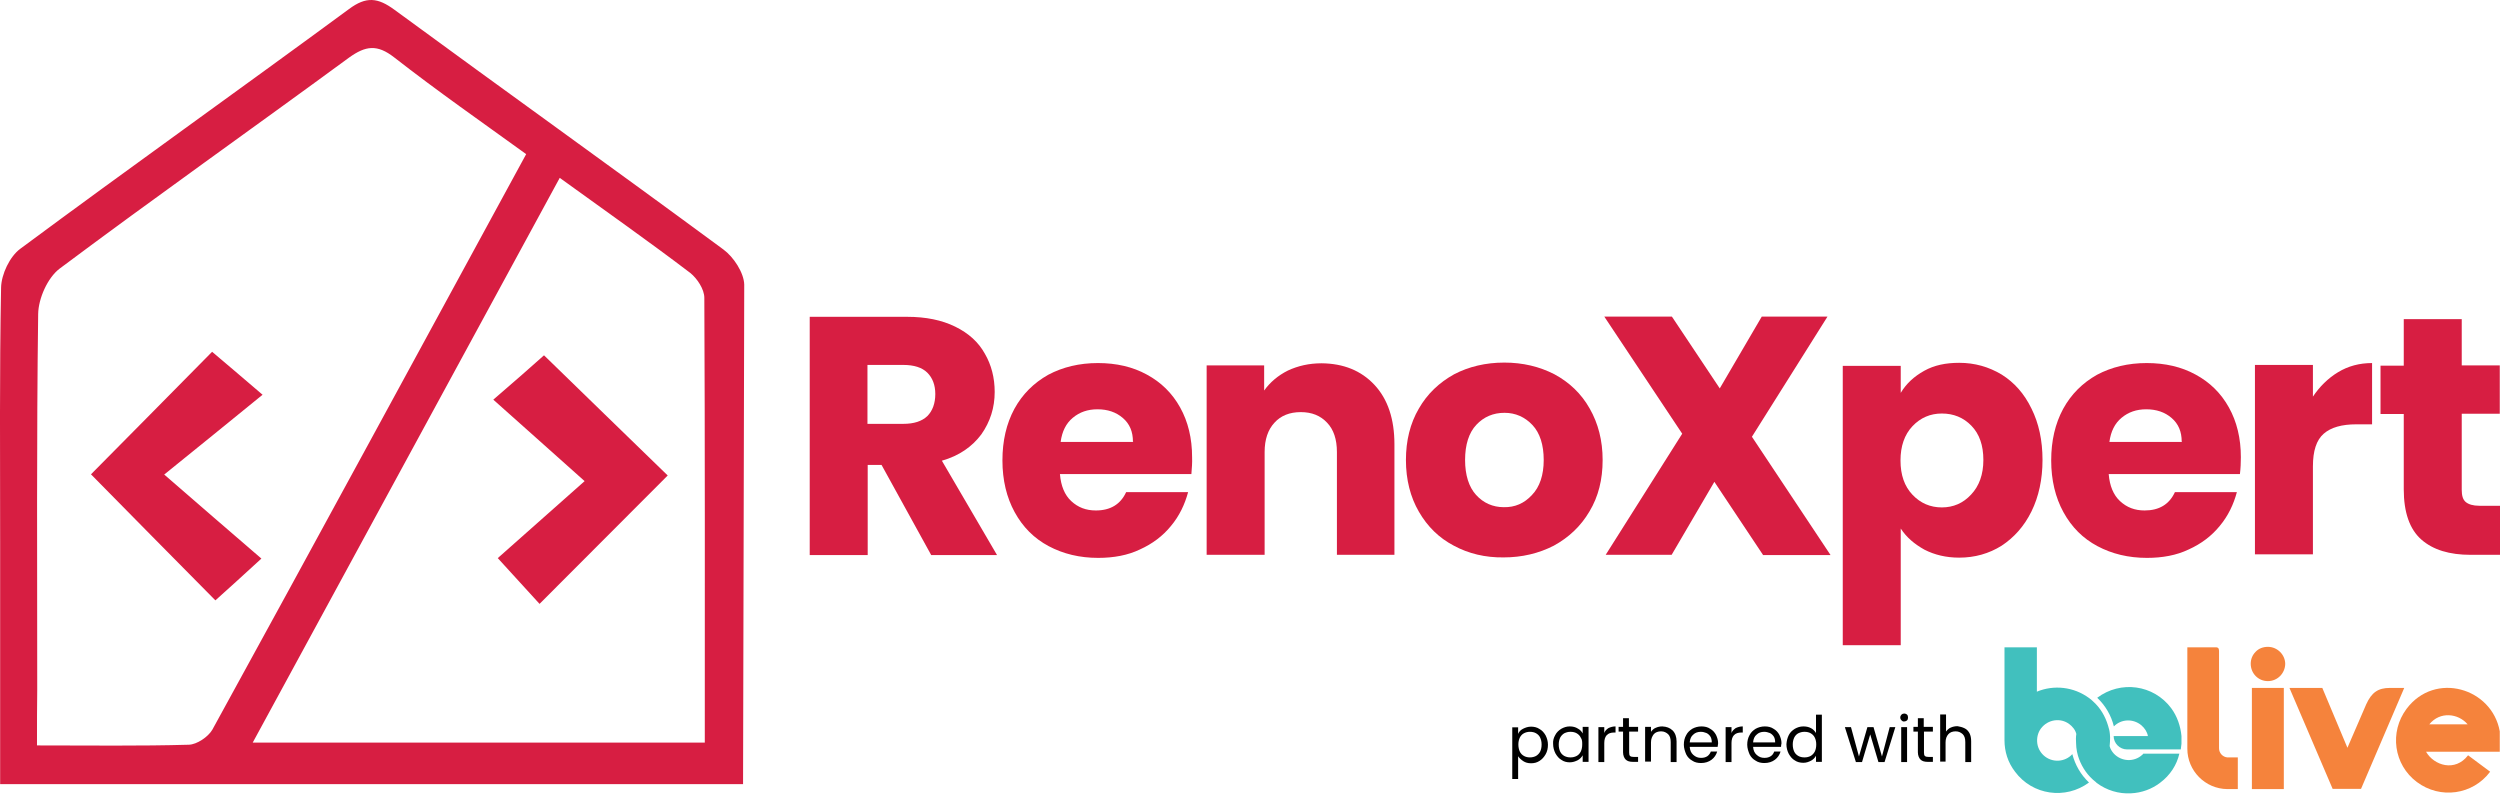
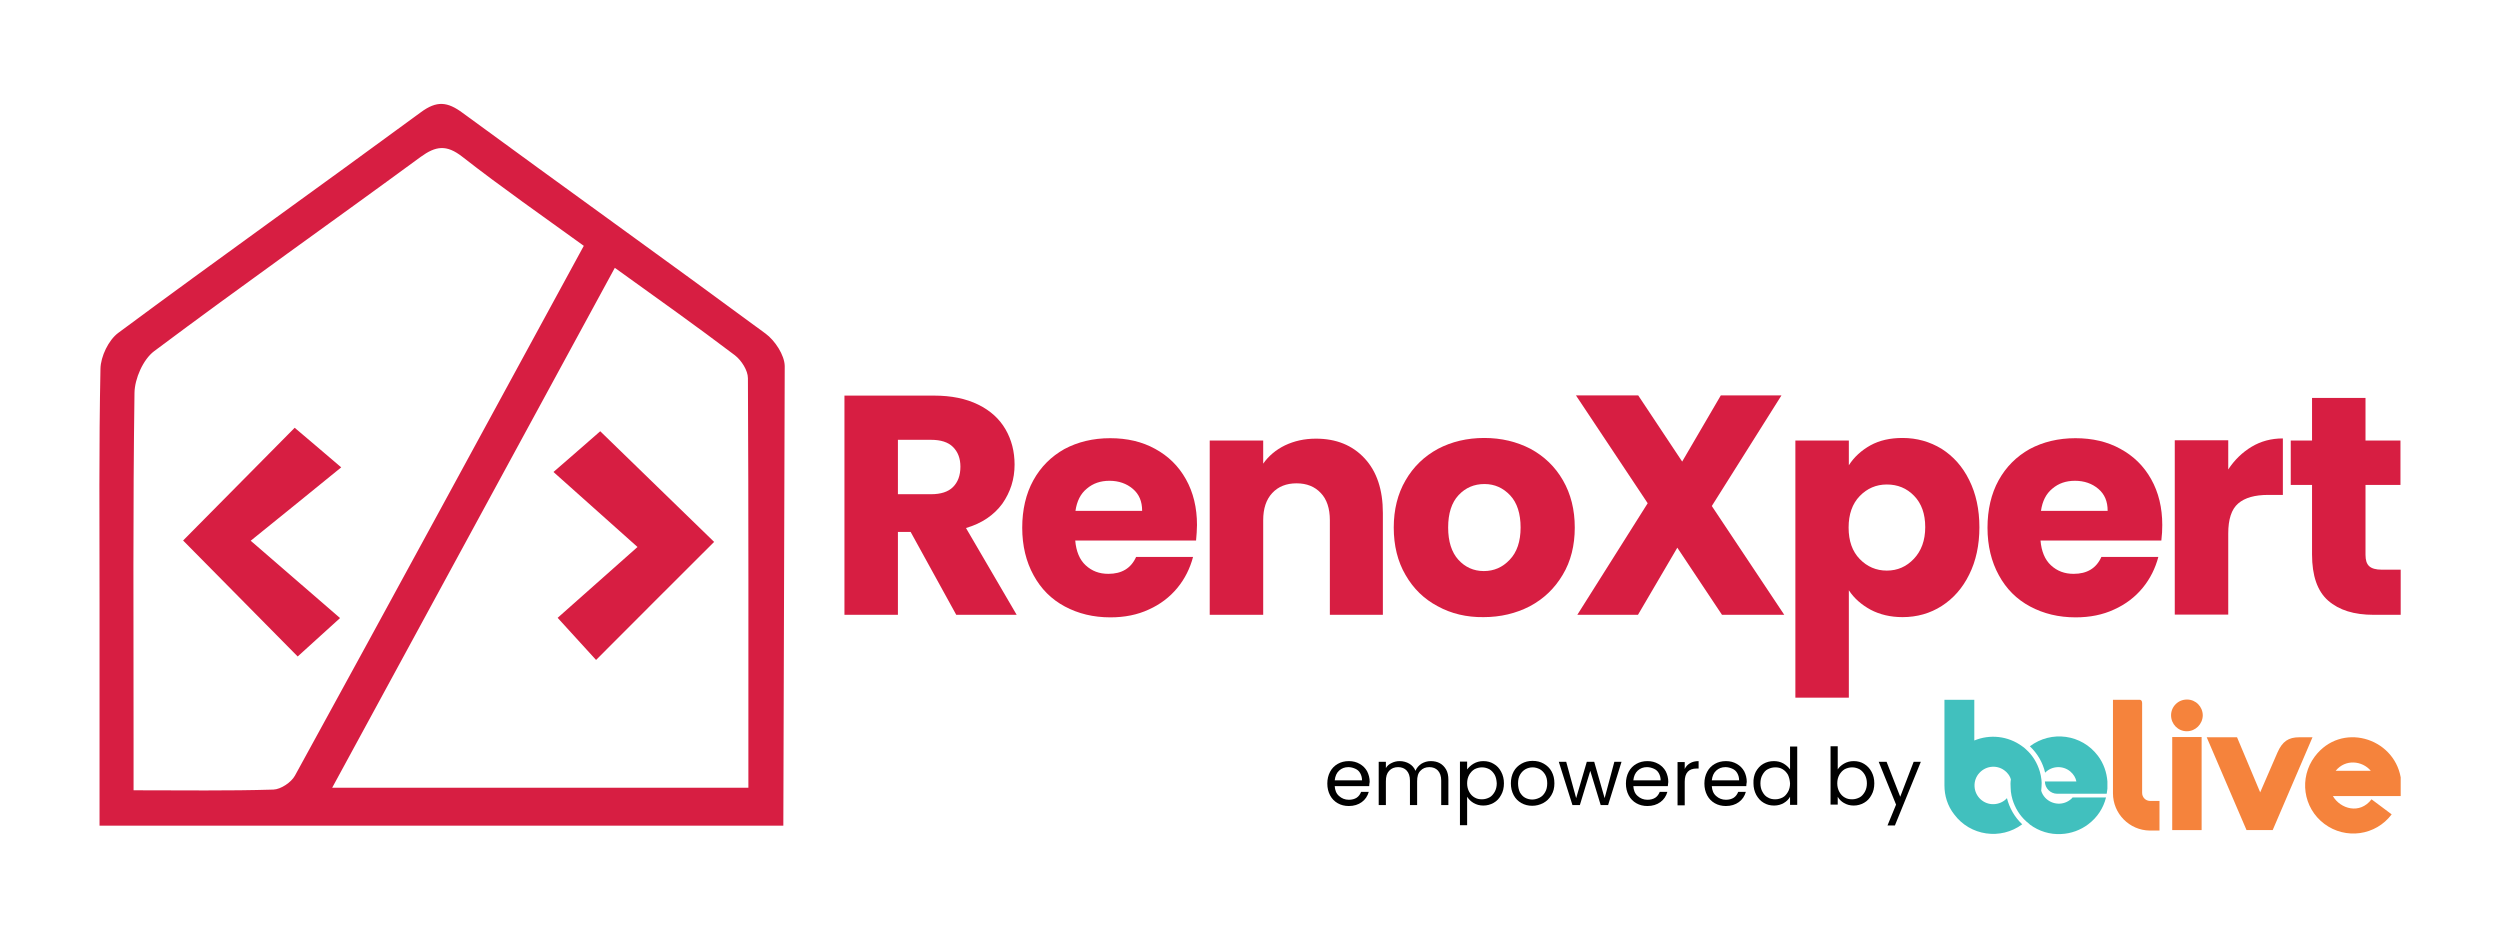
- <svg xmlns="http://www.w3.org/2000/svg" version="1.1" id="Layer_1" x="0px" y="0px" style="enable-background:new 0 0 1080 348;" xml:space="preserve" viewBox="7.44 5.03 1065.06 338.01">
+ <svg xmlns="http://www.w3.org/2000/svg" version="1.1" id="Layer_1" x="0px" y="0px" viewBox="0 0 1080 405" style="enable-background:new 0 0 1080 405;" xml:space="preserve">
  <style type="text/css">
	.st0{fill:#D71E42;}
	.st1{fill:#41C0BE;}
	.st2{fill:#F5833C;}
</style>
  <g>
    <g>
-       <path class="st0" d="M324,339.1c-105,0-209.7,0-316.5,0c0-35,0-69.1,0-103.2c0-36.1-0.3-72.2,0.4-108.3c0.1-5.7,3.7-13.3,8.2-16.6    c46.4-34.4,93.5-67.9,140-102.1c7.4-5.5,12.3-4.9,19.4,0.3c46.6,34.2,93.6,67.8,140.1,102.1c4.4,3.2,8.8,10,8.9,15L324,339.1z     M23.2,322.6c23.2,0,43.9,0.3,64.7-0.3c3.4-0.1,8.2-3.3,10-6.4c44.6-81.2,88.7-162.6,133.7-245.2c-19.1-13.8-38-27-56.2-41.2    c-7.3-5.7-12.2-5-19.3,0.1c-41,30.1-82.5,59.4-123.3,89.9c-5.1,3.9-9,12.7-9.1,19.3c-0.7,53.4-0.4,106.7-0.4,160.2    C23.2,306.1,23.2,313.4,23.2,322.6z M245.9,80.8c-44,81-87.2,160.4-130.8,240.6c65.8,0,128.8,0,192.6,0c0-64,0.1-126.7-0.2-189.5    c0-3.6-3-8.2-6-10.6C283.9,107.9,265.8,95.2,245.9,80.8z" />
-       <path class="st0" d="M119.3,173.2c-14.4,11.7-27,22-41.9,34c15.3,13.3,27.6,23.9,41.4,35.8c-8.1,7.4-14.2,13-19.6,17.8    c-18-18.2-35.9-36.3-53-53.7c16.3-16.5,34.2-34.5,51.6-52.2C103.8,159.9,110,165.3,119.3,173.2z" />
-       <path class="st0" d="M237.3,262.3c-5.6-6.1-11.1-12.2-17.8-19.5c11.7-10.4,23.8-21.1,37-32.8c-14.5-13-26.5-23.6-38.9-34.7    c9.4-8.1,15.9-13.8,21.6-18.9c16.3,15.9,34.6,33.6,52.7,51.2C273.9,225.6,255.9,243.7,237.3,262.3z" />
+       <path class="st0" d="M338.4,356.7c-98,0-195.7,0-295.4,0c0-32.7,0-64.5,0-96.3c0-33.7-0.3-67.4,0.4-101.1    c0.1-5.3,3.5-12.4,7.7-15.5c43.3-32.1,87.3-63.4,130.7-95.3c6.9-5.1,11.5-4.6,18.1,0.3c43.5,31.9,87.4,63.3,130.8,95.3    c4.1,3,8.2,9.3,8.3,14L338.4,356.7z M57.7,341.4c21.7,0,41,0.3,60.4-0.3c3.2-0.1,7.7-3.1,9.3-6c41.6-75.8,82.8-151.8,124.8-228.9    c-17.8-12.9-35.5-25.2-52.5-38.5c-6.8-5.3-11.4-4.7-18,0.1c-38.3,28.1-77,55.4-115.1,83.9c-4.8,3.6-8.4,11.9-8.5,18    c-0.7,49.8-0.4,99.6-0.4,149.5C57.7,326,57.7,332.8,57.7,341.4z M265.6,115.7c-41.1,75.6-81.4,149.7-122.1,224.6    c61.4,0,120.2,0,179.8,0c0-59.7,0.1-118.3-0.2-176.9c0-3.4-2.8-7.7-5.6-9.9C301,141,284.1,129,265.6,115.7z" />
+       <path class="st0" d="M147.4,201.9c-13.4,10.9-25.2,20.5-39.1,31.7c14.3,12.4,25.8,22.3,38.6,33.4c-7.6,6.9-13.3,12.1-18.3,16.6    c-16.8-17-33.5-33.9-49.5-50.1c15.2-15.4,31.9-32.2,48.2-48.7C132.9,189.5,138.7,194.5,147.4,201.9z" />
+       <path class="st0" d="M257.5,285.1c-5.2-5.7-10.4-11.4-16.6-18.2c10.9-9.7,22.2-19.7,34.5-30.6c-13.5-12.1-24.7-22-36.3-32.4    c8.8-7.6,14.8-12.9,20.2-17.6c15.2,14.8,32.3,31.4,49.2,47.8C291.7,250.8,274.9,267.7,257.5,285.1z" />
    </g>
    <g>
      <g>
-         <path class="st1" d="M932.4,306.7c-7.5-10-21.5-11.9-31.5-4.4c3.5,3.3,6,7.6,7.1,12.2c3.1-3.2,8.2-3.4,11.7-0.5     c1.5,1.3,2.5,2.9,2.8,4.6h-14.6c0,3.1,2.6,5.7,5.7,5.7h22.9c0.1-0.9,0.2-1.6,0.3-2.4v-3.3C936.4,314.4,935,310.2,932.4,306.7z" />
-         <path class="st1" d="M920.7,326c-0.2,0.2-0.4,0.4-0.6,0.6c-3.5,3.2-8.9,2.9-12.1-0.5c-0.9-1-1.5-2-1.8-3.2     c0.1-1.2,0.2-2.5,0.2-3.6c0-0.5-0.1-1-0.1-1.5c-0.1-1.3-0.4-2.5-0.8-3.7c-1.2-4-3.3-7.5-6.3-10.2l-0.1-0.1     c-0.5-0.5-1.1-1-1.7-1.4c-6.5-4.8-15-5.7-22.2-2.7v-18.9h-13.8v39.6l0,0c0,4.7,1.4,9.4,4.5,13.4c7.4,10,21.5,12,31.5,4.6     c-3.5-3.3-5.9-7.5-7.1-12.1c-1.5,1.7-3.7,2.7-6,2.8c-4.8,0.2-8.8-3.5-9-8.2c-0.1-2.2,0.6-4.5,2.2-6.2c3.2-3.5,8.7-3.9,12.2-0.6     c0.2,0.2,0.4,0.3,0.5,0.5c0.9,0.9,1.5,1.9,1.8,3.1c-0.2,1.3-0.2,2.7-0.1,4c0,0.6,0.1,1.2,0.1,1.7c0.1,1.2,0.4,2.5,0.7,3.6     c1.2,3.9,3.3,7.4,6.3,10.1l0.1,0.1c0.5,0.5,1.2,0.9,1.6,1.4c4.2,3.1,9.3,4.7,14.6,4.4c4.5-0.2,8.9-1.8,12.4-4.5     c4.3-3.2,7.1-7.6,8.2-12.4h-15.3C920.8,325.8,920.7,325.8,920.7,326z" />
+         <path class="st1" d="M906.3,326.5c-7-9.3-20.1-11.1-29.4-4.1c3.3,3.1,5.6,7.1,6.6,11.4c2.9-3,7.7-3.2,10.9-0.5     c1.4,1.2,2.3,2.7,2.6,4.3h-13.6c0,2.9,2.4,5.3,5.3,5.3h21.4c0.1-0.8,0.2-1.5,0.3-2.2v-3.1C910.1,333.7,908.8,329.8,906.3,326.5z" />
+         <path class="st1" d="M895.4,344.5c-0.2,0.2-0.4,0.4-0.6,0.6c-3.3,3-8.3,2.7-11.3-0.5c-0.8-0.9-1.4-1.9-1.7-3     c0.1-1.1,0.2-2.3,0.2-3.4c0-0.5-0.1-0.9-0.1-1.4c-0.1-1.2-0.4-2.3-0.7-3.5c-1.1-3.7-3.1-7-5.9-9.5l-0.1-0.1     c-0.5-0.5-1-0.9-1.6-1.3c-6.1-4.5-14-5.3-20.7-2.5v-17.6H840v37h0c0,4.4,1.3,8.8,4.2,12.5c6.9,9.3,20.1,11.2,29.4,4.3     c-3.3-3.1-5.5-7-6.6-11.3c-1.4,1.6-3.5,2.5-5.6,2.6c-4.5,0.2-8.2-3.3-8.4-7.7c-0.1-2.1,0.6-4.2,2.1-5.8c3-3.3,8.1-3.6,11.4-0.6     c0.2,0.2,0.4,0.3,0.5,0.5c0.8,0.8,1.4,1.8,1.7,2.9c-0.2,1.2-0.2,2.5-0.1,3.7c0,0.6,0.1,1.1,0.1,1.6c0.1,1.1,0.4,2.3,0.7,3.4     c1.1,3.6,3.1,6.9,5.9,9.4l0.1,0.1c0.5,0.5,1.1,0.8,1.5,1.3c3.9,2.9,8.7,4.4,13.6,4.1c4.2-0.2,8.3-1.7,11.6-4.2     c4-3,6.6-7.1,7.7-11.6h-14.3C895.5,344.3,895.4,344.4,895.4,344.5z" />
      </g>
      <g>
-         <path class="st2" d="M952.8,323.8c0-7.7,0-13.2,0-17.2c0-8.5,0-10.5,0-10.7v-0.1v-0.2c0-6.2,0-9.1,0-11.6c0-1,0-1.5,0-1.7     c0-1.2-0.6-1.5-1.2-1.5h-12.3V324c0,9.4,7.6,17.1,17,17.2h4.5v-13.5h-4.5C954.3,327.5,952.8,325.8,952.8,323.8z" />
+         <path class="st2" d="M925.4,342.5c0-7.2,0-12.3,0-16.1c0-7.9,0-9.8,0-10c0,0,0-0.1,0-0.1l0-0.2c0-5.8,0-8.5,0-10.8     c0-0.9,0-1.4,0-1.6c0-1.1-0.6-1.4-1.1-1.4l-11.5,0v40.4c0,8.8,7.1,16,15.9,16.1h4.2V346l-4.2,0     C926.8,345.9,925.4,344.4,925.4,342.5z" />
        <g>
-           <rect x="966.8" y="298.1" class="st2" width="13.6" height="43.1" />
-           <path class="st2" d="M973.6,280.6L973.6,280.6c-2,0-3.9,0.7-5.2,2.1c-1.4,1.4-2.1,3.2-2.1,5.1c0,4.1,3.2,7.4,7.3,7.4l0,0      c4.1,0,7.3-3.3,7.4-7.3C981,284,977.7,280.6,973.6,280.6z" />
+           <rect x="938.4" y="318.4" class="st2" width="12.7" height="40.2" />
+           <path class="st2" d="M944.8,302.2C944.8,302.2,944.8,302.2,944.8,302.2c-1.9,0-3.6,0.7-4.9,2c-1.3,1.3-2,3-2,4.8      c0,3.8,3,6.9,6.8,6.9c0,0,0,0,0,0c3.8,0,6.8-3.1,6.9-6.8C951.6,305.3,948.6,302.2,944.8,302.2z" />
        </g>
-         <path class="st2" d="M1025.6,298.1c-5,0-7.8,1.9-10.1,7l-8,18.5l-10.7-25.5h-14l18.4,43h12.1l18.4-43H1025.6z" />
-         <path class="st2" d="M1058.7,313.6c-4-4.7-11.8-5.6-16.3,0H1058.7z M1068.3,333.8c-7.4,9.9-21.3,11.8-31.2,4.4     c-9.9-7.4-11.8-21.3-4.4-31.2c12.1-16.1,36.4-8.9,39.7,9.6v0.1v8.6h-31.4c3.4,5.9,12.4,8.7,17.9,1.5L1068.3,333.8z" />
+         <path class="st2" d="M993.3,318.5c-4.7,0-7.3,1.8-9.4,6.5l-7.5,17.3l-10-23.8h-13.1l17.2,40.1h11.3l17.2-40.1H993.3z" />
+         <path class="st2" d="M1024.2,333c-3.7-4.4-11-5.2-15.2,0H1024.2z M1033.2,351.8c-6.9,9.2-19.9,11-29.1,4.1     c-9.2-6.9-11-19.9-4.1-29.1c11.3-15,34-8.3,37.1,9v0.1v8h-29.3c3.2,5.5,11.6,8.1,16.7,1.4L1033.2,351.8z" />
      </g>
    </g>
    <g>
-       <path d="M656.3,315.5c1-0.5,2.1-0.9,3.4-0.9s2.6,0.3,3.6,1c1.1,0.6,1.9,1.5,2.6,2.7c0.6,1.2,1,2.5,1,4s-0.3,2.9-1,4.1    s-1.5,2.1-2.6,2.8s-2.2,1-3.6,1c-1.3,0-2.4-0.3-3.3-0.9s-1.7-1.3-2.2-2.1v9.7h-2.5v-22h2.5v2.8C654.6,316.7,655.3,316,656.3,315.5    z M663.6,319.3c-0.4-0.9-1.1-1.5-1.8-1.9c-0.7-0.4-1.6-0.6-2.6-0.6c-0.9,0-1.7,0.2-2.5,0.6c-0.8,0.4-1.4,1.1-1.8,1.9    c-0.4,0.9-0.6,1.8-0.6,2.9s0.2,2.1,0.6,3c0.4,0.9,1.1,1.5,1.8,1.9c0.7,0.4,1.6,0.6,2.5,0.6c1,0,1.8-0.2,2.6-0.6    c0.7-0.4,1.4-1.1,1.8-1.9c0.4-0.9,0.6-1.8,0.6-3C664.2,321.1,664,320.2,663.6,319.3z" />
-       <path d="M670,318.2c0.6-1.2,1.5-2,2.6-2.7c1.1-0.6,2.2-1,3.6-1c1.3,0,2.5,0.3,3.4,0.9c1,0.5,1.7,1.3,2.1,2.1v-2.8h2.5v14.9h-2.5    v-2.8c-0.5,0.9-1.2,1.6-2.1,2.1c-1,0.5-2.1,0.9-3.4,0.9s-2.5-0.3-3.5-1c-1.1-0.6-1.9-1.6-2.6-2.8c-0.6-1.2-1-2.5-1-4.1    C669,320.7,669.3,319.4,670,318.2z M680.9,319.3c-0.4-0.9-1.1-1.5-1.8-1.9c-0.7-0.4-1.6-0.6-2.6-0.6c-1,0-1.7,0.2-2.6,0.6    c-0.7,0.4-1.4,1.1-1.8,1.9c-0.4,0.9-0.6,1.8-0.6,2.9c0,1.2,0.2,2.1,0.6,3c0.4,0.9,1.1,1.5,1.8,1.9c0.8,0.4,1.6,0.6,2.6,0.6    c1,0,1.8-0.2,2.6-0.6c0.8-0.4,1.4-1.1,1.8-1.9c0.4-0.9,0.6-1.8,0.6-3S681.5,320.2,680.9,319.3z" />
-       <path d="M692.7,315.2c0.9-0.4,1.8-0.7,3-0.7v2.6h-0.6c-2.8,0-4.2,1.5-4.2,4.5v8.1h-2.5v-14.9h2.5v2.5    C691.2,316.4,691.8,315.8,692.7,315.2z" />
-       <path d="M701.5,316.8v8.8c0,0.7,0.1,1.3,0.4,1.5c0.3,0.3,0.9,0.4,1.6,0.4h1.8v2.1h-2.2c-1.4,0-2.4-0.3-3.1-1    c-0.6-0.6-1.1-1.7-1.1-3.1v-8.8H697v-2h1.9v-3.7h2.5v3.7h3.9v2H701.5z" />
-       <path d="M720,316.2c1.1,1.1,1.7,2.7,1.7,4.7v8.8h-2.5v-8.5c0-1.5-0.3-2.6-1.1-3.4c-0.8-0.7-1.7-1.2-3-1.2s-2.4,0.4-3.1,1.2    c-0.7,0.9-1.2,2-1.2,3.5v8.2h-2.5v-14.8h2.5v2.1c0.5-0.7,1.2-1.4,2-1.7c0.9-0.4,1.8-0.6,2.8-0.6    C717.5,314.6,718.8,315.1,720,316.2z" />
-       <path d="M739.2,323.2h-11.9c0.1,1.5,0.6,2.6,1.5,3.4c1,0.9,2,1.3,3.3,1.3c1.1,0,1.9-0.2,2.7-0.7c0.7-0.5,1.2-1.2,1.5-2h2.7    c-0.4,1.4-1.2,2.6-2.4,3.5c-1.2,0.9-2.7,1.4-4.5,1.4c-1.4,0-2.7-0.3-3.7-1c-1.1-0.6-2-1.5-2.6-2.7c-0.5-1.2-1-2.6-1-4.1    c0-1.5,0.3-2.9,1-4.1c0.6-1.2,1.5-2,2.6-2.7c1.1-0.6,2.4-1,3.9-1c1.4,0,2.7,0.3,3.7,1c1.1,0.6,1.9,1.5,2.5,2.6    c0.5,1.1,0.9,2.2,0.9,3.6C739.3,322.2,739.3,322.7,739.2,323.2z M736.1,318.8c-0.4-0.6-1-1.2-1.7-1.5c-0.8-0.3-1.5-0.5-2.4-0.5    c-1.3,0-2.4,0.4-3.2,1.2c-0.9,0.7-1.4,1.9-1.5,3.3h9.4C736.7,320.3,736.5,319.4,736.1,318.8z" />
-       <path d="M746.9,315.2c0.9-0.4,1.8-0.7,3-0.7v2.6h-0.6c-2.8,0-4.2,1.5-4.2,4.5v8.1h-2.5v-14.9h2.5v2.5    C745.4,316.4,746.1,315.8,746.9,315.2z" />
-       <path d="M766.2,323.2h-11.9c0.1,1.5,0.6,2.6,1.5,3.4c1,0.9,2,1.3,3.3,1.3c1.1,0,1.9-0.2,2.7-0.7c0.8-0.5,1.2-1.2,1.5-2h2.7    c-0.4,1.4-1.2,2.6-2.4,3.5c-1.2,0.9-2.7,1.4-4.5,1.4c-1.4,0-2.7-0.3-3.7-1c-1.1-0.6-2-1.5-2.6-2.7c-0.5-1.2-1-2.6-1-4.1    c0-1.5,0.3-2.9,1-4.1c0.6-1.2,1.5-2,2.6-2.7c1.1-0.6,2.4-1,3.9-1c1.4,0,2.7,0.3,3.7,1c1.1,0.6,1.9,1.5,2.5,2.6    c0.5,1.1,0.9,2.2,0.9,3.6C766.3,322.2,766.2,322.7,766.2,323.2z M763.1,318.8c-0.4-0.6-1-1.2-1.7-1.5c-0.8-0.3-1.5-0.5-2.4-0.5    c-1.3,0-2.4,0.4-3.2,1.2c-0.9,0.7-1.4,1.9-1.5,3.3h9.4C763.7,320.3,763.5,319.4,763.1,318.8z" />
-       <path d="M769.5,318.2c0.6-1.2,1.5-2,2.6-2.7c1.1-0.6,2.2-1,3.6-1c1.2,0,2.2,0.2,3.2,0.7s1.7,1.3,2.2,2.1v-7.8h2.5v20.1h-2.5V327    c-0.5,0.9-1.2,1.6-2.1,2.1c-1,0.5-2,0.9-3.3,0.9c-1.3,0-2.6-0.3-3.6-1c-1.1-0.6-1.9-1.6-2.6-2.8c-0.6-1.2-1-2.5-1-4.1    C768.6,320.7,768.9,319.4,769.5,318.2z M780.6,319.3c-0.4-0.9-1.1-1.5-1.8-1.9c-0.7-0.4-1.6-0.6-2.6-0.6s-1.7,0.2-2.6,0.6    c-0.8,0.4-1.4,1.1-1.8,1.9c-0.4,0.9-0.6,1.8-0.6,2.9c0,1.2,0.2,2.1,0.6,3c0.4,0.9,1.1,1.5,1.8,1.9c0.7,0.4,1.6,0.6,2.6,0.6    s1.8-0.2,2.6-0.6c0.7-0.4,1.4-1.1,1.8-1.9c0.4-0.9,0.6-1.8,0.6-3S781,320.2,780.6,319.3z" />
-       <path d="M814.9,314.8l-4.6,14.9h-2.6l-3.5-11.8l-3.5,11.8h-2.6l-4.7-14.9h2.6l3.4,12.5l3.6-12.5h2.6l3.6,12.5l3.3-12.5H814.9z" />
-       <path d="M817.5,311.9c-0.3-0.3-0.5-0.7-0.5-1.2s0.2-0.9,0.5-1.2c0.3-0.3,0.8-0.5,1.2-0.5s0.9,0.2,1.2,0.5c0.3,0.3,0.4,0.7,0.4,1.2    s-0.1,0.9-0.4,1.2c-0.3,0.3-0.8,0.5-1.2,0.5C818.2,312.5,817.8,312.2,817.5,311.9z M819.9,314.8v14.9h-2.5v-14.9H819.9z" />
-       <path d="M827.1,316.8v8.8c0,0.7,0.1,1.3,0.4,1.5c0.3,0.3,0.9,0.4,1.6,0.4h1.8v2.1h-2.2c-1.4,0-2.4-0.3-3.1-1    c-0.6-0.6-1.1-1.7-1.1-3.1v-8.8h-1.9v-2h1.9v-3.7h2.5v3.7h3.9v2H827.1z" />
-       <path d="M844.4,315.3c0.9,0.4,1.6,1.2,2.1,2.1c0.5,1,0.7,2.1,0.7,3.5v8.8h-2.5v-8.5c0-1.5-0.3-2.6-1.1-3.4c-0.8-0.7-1.7-1.2-3-1.2    s-2.4,0.4-3.1,1.2c-0.8,0.9-1.2,2-1.2,3.5v8.2H834v-20.1h2.5v7.3c0.5-0.7,1.2-1.4,2-1.7c0.9-0.4,1.8-0.6,2.9-0.6    C842.5,314.6,843.4,314.8,844.4,315.3z" />
+       <path class="st0" d="M413.1,265.6l-19.7-35.8h-5.5v35.8h-23.1v-94.7h38.7c7.5,0,13.8,1.3,19.1,3.9c5.3,2.6,9.2,6.2,11.8,10.7    c2.6,4.5,3.9,9.6,3.9,15.2c0,6.3-1.8,11.9-5.3,16.9c-3.6,4.9-8.8,8.5-15.7,10.5l21.9,37.5H413.1z M387.9,213.5h14.3    c4.2,0,7.4-1,9.5-3.1c2.1-2.1,3.2-5,3.2-8.8c0-3.6-1.1-6.4-3.2-8.5c-2.1-2.1-5.3-3.1-9.5-3.1h-14.3V213.5z" />
+       <path class="st0" d="M516.7,233.5h-52.2c0.4,4.7,1.9,8.3,4.5,10.7c2.7,2.5,5.9,3.7,9.8,3.7c5.8,0,9.8-2.4,12-7.3h24.6    c-1.3,4.9-3.5,9.4-6.8,13.4c-3.3,4-7.4,7.1-12.3,9.3c-4.9,2.3-10.5,3.4-16.6,3.4c-7.4,0-13.9-1.6-19.7-4.7    c-5.8-3.1-10.3-7.6-13.5-13.5c-3.2-5.8-4.9-12.7-4.9-20.5c0-7.8,1.6-14.7,4.8-20.5c3.2-5.8,7.7-10.3,13.4-13.5    c5.8-3.1,12.4-4.7,19.8-4.7c7.3,0,13.8,1.5,19.4,4.6c5.7,3.1,10.1,7.4,13.3,13.1c3.2,5.7,4.8,12.3,4.8,19.8    C517.1,228.9,516.9,231.1,516.7,233.5z M493.4,220.6c0-4-1.3-7.1-4-9.4c-2.7-2.3-6.1-3.5-10.1-3.5c-3.9,0-7.1,1.1-9.8,3.4    c-2.7,2.2-4.3,5.4-4.9,9.6H493.4z" />
+       <path class="st0" d="M589.5,198c5.3,5.7,7.9,13.6,7.9,23.6v44h-22.9v-40.9c0-5-1.3-9-3.9-11.7c-2.6-2.8-6.1-4.2-10.5-4.2    c-4.4,0-7.9,1.4-10.5,4.2c-2.6,2.8-3.9,6.7-3.9,11.7v40.9h-23.1v-75.3h23.1v10c2.3-3.3,5.5-6,9.4-7.9c4-1.9,8.4-2.9,13.4-2.9    C577.2,189.5,584.2,192.3,589.5,198z" />
+       <path class="st0" d="M621.1,261.9c-5.9-3.1-10.5-7.6-13.9-13.5c-3.4-5.8-5.1-12.7-5.1-20.5c0-7.7,1.7-14.6,5.1-20.4    c3.4-5.9,8.1-10.4,14-13.6c5.9-3.1,12.6-4.7,20-4.7c7.4,0,14,1.6,20,4.7c5.9,3.2,10.6,7.7,14,13.6c3.4,5.9,5.1,12.7,5.1,20.4    c0,7.7-1.7,14.6-5.2,20.4c-3.5,5.9-8.2,10.4-14.2,13.6c-6,3.1-12.7,4.7-20,4.7C633.6,266.7,626.9,265.1,621.1,261.9z M652.2,241.8    c3.1-3.2,4.7-7.9,4.7-13.9c0-6-1.5-10.7-4.5-13.9c-3-3.2-6.7-4.9-11.1-4.9c-4.5,0-8.2,1.6-11.2,4.8c-3,3.2-4.5,7.9-4.5,14    c0,6,1.5,10.7,4.4,13.9c2.9,3.2,6.6,4.9,11,4.9C645.4,246.7,649.1,245.1,652.2,241.8z" />
+       <path class="st0" d="M743.9,265.6l-19.3-29l-17,29h-26.2l30.4-48.2l-31-46.6h26.9l19,28.6l16.7-28.6h26.2l-30.1,47.8l31.3,47    H743.9z" />
+       <path class="st0" d="M808,192.4c4-2.2,8.6-3.2,13.9-3.2c6.2,0,11.8,1.6,16.9,4.7c5,3.2,9,7.6,11.9,13.5c2.9,5.8,4.4,12.6,4.4,20.4    c0,7.7-1.5,14.6-4.4,20.4c-2.9,5.9-6.9,10.4-11.9,13.6c-5,3.2-10.7,4.8-16.9,4.8c-5.2,0-9.8-1.1-13.8-3.2c-4-2.2-7.1-4.9-9.4-8.4    v46.4h-23.1V190.3h23.1v10.7C801,197.4,804.1,194.6,808,192.4z M826.9,214.2c-3.2-3.3-7.1-4.9-11.8-4.9c-4.6,0-8.5,1.7-11.7,5    c-3.2,3.3-4.8,7.9-4.8,13.6c0,5.8,1.6,10.3,4.8,13.6c3.2,3.3,7.1,5,11.7,5s8.5-1.7,11.7-5.1c3.2-3.4,4.9-7.9,4.9-13.7    C831.7,222,830.1,217.5,826.9,214.2z" />
+       <path class="st0" d="M933.7,233.5h-52.2c0.4,4.7,1.9,8.3,4.5,10.7c2.7,2.5,5.9,3.7,9.8,3.7c5.8,0,9.8-2.4,12-7.3h24.6    c-1.3,4.9-3.5,9.4-6.8,13.4c-3.3,4-7.4,7.1-12.3,9.3c-4.9,2.3-10.5,3.4-16.6,3.4c-7.4,0-13.9-1.6-19.7-4.7    c-5.8-3.1-10.3-7.6-13.5-13.5c-3.2-5.8-4.9-12.7-4.9-20.5c0-7.8,1.6-14.7,4.8-20.5c3.2-5.8,7.7-10.3,13.4-13.5    c5.8-3.1,12.4-4.7,19.8-4.7c7.3,0,13.8,1.5,19.4,4.6c5.7,3.1,10.1,7.4,13.3,13.1c3.2,5.7,4.8,12.3,4.8,19.8    C934.1,228.9,934,231.1,933.7,233.5z M910.5,220.6c0-4-1.3-7.1-4-9.4c-2.7-2.3-6.1-3.5-10.1-3.5c-3.9,0-7.1,1.1-9.8,3.4    c-2.7,2.2-4.3,5.4-4.9,9.6H910.5z" />
+       <path class="st0" d="M972.7,193c4-2.4,8.5-3.6,13.5-3.6v24.4h-6.3c-5.8,0-10.1,1.2-13,3.7c-2.9,2.5-4.3,6.8-4.3,13v35h-23.1v-75.3    h23.1v12.6C965.3,198.7,968.7,195.4,972.7,193z" />
+       <path class="st0" d="M1037.1,246v19.6h-11.7c-8.4,0-14.9-2-19.6-6.1c-4.7-4.1-7-10.8-7-20v-30h-9.2v-19.2h9.2v-18.4h23.1v18.4    h15.1v19.2h-15.1v30.2c0,2.3,0.5,3.9,1.6,4.9c1.1,1,2.9,1.5,5.4,1.5H1037.1z" />
    </g>
    <g>
-       <path class="st0" d="M404.1,241.4L383,203.1h-5.9v38.4h-24.7V140h41.5c8,0,14.8,1.4,20.5,4.2c5.7,2.8,9.9,6.6,12.6,11.5    c2.8,4.8,4.2,10.3,4.2,16.3c0,6.7-1.9,12.7-5.7,18.1c-3.9,5.2-9.4,9.1-16.8,11.2l23.5,40.2H404.1z M377,185.6h15.3    c4.5,0,7.9-1.1,10.2-3.3c2.2-2.2,3.4-5.4,3.4-9.4c0-3.9-1.2-6.9-3.4-9.1c-2.2-2.2-5.7-3.3-10.2-3.3H377V185.6z" />
-       <path class="st0" d="M515,207H459c0.4,5,2,8.9,4.8,11.5c2.9,2.7,6.3,4,10.5,4c6.2,0,10.5-2.6,12.9-7.8h26.4    c-1.4,5.2-3.7,10.1-7.3,14.4c-3.5,4.3-7.9,7.6-13.2,10c-5.2,2.5-11.2,3.6-17.8,3.6c-7.9,0-14.9-1.7-21.1-5    c-6.2-3.3-11-8.1-14.5-14.5c-3.4-6.2-5.2-13.6-5.2-22s1.7-15.7,5.1-22c3.4-6.2,8.2-11,14.4-14.5c6.2-3.3,13.3-5,21.2-5    c7.8,0,14.8,1.6,20.8,4.9c6.1,3.3,10.8,7.9,14.2,14c3.4,6.1,5.1,13.2,5.1,21.2C515.4,202.1,515.2,204.5,515,207z M490.1,193.2    c0-4.3-1.4-7.6-4.3-10.1c-2.9-2.5-6.5-3.7-10.8-3.7c-4.2,0-7.6,1.2-10.5,3.6c-2.9,2.4-4.6,5.8-5.2,10.3h30.9V193.2z" />
-       <path class="st0" d="M593,169c5.7,6.1,8.5,14.6,8.5,25.3v47.1h-24.5v-43.8c0-5.4-1.4-9.6-4.2-12.5c-2.8-3-6.5-4.5-11.2-4.5    c-4.7,0-8.5,1.5-11.2,4.5c-2.8,3-4.2,7.2-4.2,12.5v43.8h-24.7v-80.7H546v10.7c2.5-3.5,5.9-6.4,10.1-8.5c4.3-2,9-3.1,14.4-3.1    C579.8,159.9,587.3,162.9,593,169z" />
-       <path class="st0" d="M626.8,237.5c-6.3-3.3-11.2-8.1-14.9-14.5c-3.6-6.2-5.5-13.6-5.5-22c0-8.2,1.8-15.6,5.5-21.9    c3.6-6.3,8.7-11.1,15-14.6c6.3-3.3,13.5-5,21.4-5c7.9,0,15,1.7,21.4,5c6.3,3.4,11.4,8.2,15,14.6c3.6,6.3,5.5,13.6,5.5,21.9    s-1.8,15.6-5.6,21.9c-3.7,6.3-8.8,11.1-15.2,14.6c-6.4,3.3-13.6,5-21.4,5C640.2,242.6,633.1,240.9,626.8,237.5z M660.1,215.9    c3.3-3.4,5-8.5,5-14.9s-1.6-11.5-4.8-14.9c-3.2-3.4-7.2-5.2-11.9-5.2c-4.8,0-8.8,1.7-12,5.1c-3.2,3.4-4.8,8.5-4.8,15    c0,6.4,1.6,11.5,4.7,14.9s7.1,5.2,11.8,5.2C652.8,221.2,656.8,219.5,660.1,215.9z" />
-       <path class="st0" d="M758.5,241.4l-20.7-31.1l-18.2,31.1h-28.1l32.6-51.6l-33.2-49.9h28.8l20.4,30.6l17.9-30.6H786l-32.2,51.2    l33.5,50.4H758.5z" />
-       <path class="st0" d="M827.2,163c4.3-2.4,9.2-3.4,14.9-3.4c6.6,0,12.6,1.7,18.1,5c5.4,3.4,9.6,8.1,12.7,14.5    c3.1,6.2,4.7,13.5,4.7,21.9c0,8.2-1.6,15.6-4.7,21.9c-3.1,6.3-7.4,11.1-12.7,14.6c-5.4,3.4-11.5,5.1-18.1,5.1    c-5.6,0-10.5-1.2-14.8-3.4c-4.3-2.4-7.6-5.2-10.1-9v49.7h-24.7v-119h24.7v11.5C819.6,168.4,822.9,165.4,827.2,163z M847.3,186.4    c-3.4-3.5-7.6-5.2-12.6-5.2c-4.9,0-9.1,1.8-12.5,5.4s-5.1,8.5-5.1,14.6c0,6.2,1.7,11,5.1,14.6s7.6,5.4,12.5,5.4s9.1-1.8,12.5-5.5    c3.4-3.6,5.2-8.5,5.2-14.7C852.4,194.7,850.7,189.9,847.3,186.4z" />
-       <path class="st0" d="M961.7,207h-55.9c0.4,5,2,8.9,4.8,11.5c2.9,2.7,6.3,4,10.5,4c6.2,0,10.5-2.6,12.9-7.8h26.4    c-1.4,5.2-3.7,10.1-7.3,14.4c-3.5,4.3-7.9,7.6-13.2,10c-5.2,2.5-11.2,3.6-17.8,3.6c-7.9,0-14.9-1.7-21.1-5    c-6.2-3.3-11-8.1-14.5-14.5c-3.4-6.2-5.2-13.6-5.2-22s1.7-15.7,5.1-22c3.4-6.2,8.2-11,14.4-14.5c6.2-3.3,13.3-5,21.2-5    c7.8,0,14.8,1.6,20.8,4.9c6.1,3.3,10.8,7.9,14.2,14c3.4,6.1,5.1,13.2,5.1,21.2C962.1,202.1,962,204.5,961.7,207z M936.9,193.2    c0-4.3-1.4-7.6-4.3-10.1c-2.9-2.5-6.5-3.7-10.8-3.7c-4.2,0-7.6,1.2-10.5,3.6c-2.9,2.4-4.6,5.8-5.2,10.3h30.9V193.2z" />
-       <path class="st0" d="M1003.5,163.6c4.3-2.6,9.1-3.9,14.5-3.9v26.1h-6.7c-6.2,0-10.8,1.3-13.9,4c-3.1,2.7-4.6,7.3-4.6,13.9v37.5    h-24.7v-80.7h24.7v13.5C995.6,169.8,999.2,166.2,1003.5,163.6z" />
-       <path class="st0" d="M1072.5,220.4v21H1060c-9,0-16-2.1-21-6.5c-5-4.4-7.5-11.6-7.5-21.4v-32.1h-9.9v-20.6h9.9V141h24.7v19.7h16.2    v20.6h-16.2v32.4c0,2.5,0.5,4.2,1.7,5.2s3.1,1.6,5.8,1.6h8.8V220.4z" />
+       <path d="M591.5,339.6h-14.9c0.1,1.8,0.7,3.3,1.9,4.3c1.1,1,2.5,1.6,4.2,1.6c1.3,0,2.5-0.3,3.4-0.9s1.5-1.5,1.9-2.5h3.3    c-0.5,1.8-1.5,3.3-3,4.4c-1.5,1.1-3.4,1.7-5.6,1.7c-1.8,0-3.4-0.4-4.8-1.2c-1.4-0.8-2.5-1.9-3.3-3.4c-0.8-1.5-1.2-3.2-1.2-5.1    c0-1.9,0.4-3.6,1.2-5.1c0.8-1.5,1.9-2.6,3.3-3.4s3-1.2,4.8-1.2c1.8,0,3.3,0.4,4.7,1.2s2.4,1.8,3.2,3.2c0.7,1.4,1.1,2.9,1.1,4.6    C591.6,338.3,591.5,339,591.5,339.6z M587.6,334c-0.5-0.9-1.2-1.5-2.1-1.9c-0.9-0.4-1.9-0.7-3-0.7c-1.6,0-2.9,0.5-4,1.5    c-1.1,1-1.7,2.4-1.9,4.2h11.8C588.4,335.9,588.1,334.9,587.6,334z" />
+       <path d="M622,329.7c1.1,0.6,2,1.5,2.7,2.7c0.7,1.2,1,2.7,1,4.4v11h-3.1v-10.6c0-1.9-0.5-3.3-1.4-4.3c-0.9-1-2.2-1.5-3.7-1.5    c-1.6,0-2.9,0.5-3.9,1.6c-1,1-1.4,2.5-1.4,4.5v10.3h-3.1v-10.6c0-1.9-0.5-3.3-1.4-4.3c-0.9-1-2.2-1.5-3.7-1.5    c-1.6,0-2.9,0.5-3.9,1.6s-1.4,2.5-1.4,4.5v10.3h-3.1v-18.7h3.1v2.7c0.6-1,1.4-1.7,2.5-2.2c1-0.5,2.2-0.8,3.4-0.8    c1.6,0,3,0.4,4.2,1.1c1.2,0.7,2.1,1.7,2.7,3.1c0.5-1.3,1.4-2.3,2.6-3.1c1.2-0.7,2.5-1.1,4-1.1C619.6,328.8,620.9,329.1,622,329.7z    " />
+       <path d="M636.6,329.9c1.2-0.7,2.6-1.1,4.2-1.1c1.7,0,3.2,0.4,4.5,1.2c1.4,0.8,2.4,1.9,3.2,3.4s1.2,3.1,1.2,5c0,1.9-0.4,3.6-1.2,5    c-0.8,1.5-1.8,2.6-3.2,3.4c-1.4,0.8-2.9,1.2-4.5,1.2c-1.6,0-3-0.4-4.2-1.1c-1.2-0.7-2.1-1.6-2.8-2.7v12.3h-3.1v-27.5h3.1v3.4    C634.5,331.5,635.4,330.6,636.6,329.9z M645.7,334.7c-0.6-1-1.3-1.8-2.3-2.4c-1-0.5-2-0.8-3.2-0.8c-1.1,0-2.2,0.3-3.2,0.8    c-1,0.6-1.7,1.4-2.3,2.4c-0.6,1.1-0.9,2.3-0.9,3.7c0,1.4,0.3,2.6,0.9,3.7c0.6,1.1,1.4,1.9,2.3,2.4c1,0.6,2,0.8,3.2,0.8    c1.2,0,2.2-0.3,3.2-0.8s1.7-1.4,2.3-2.4c0.6-1.1,0.9-2.3,0.9-3.7C646.5,337,646.3,335.8,645.7,334.7z" />
+       <path d="M657.2,346.9c-1.4-0.8-2.5-1.9-3.3-3.4c-0.8-1.5-1.2-3.2-1.2-5.1c0-1.9,0.4-3.6,1.2-5.1c0.8-1.5,2-2.6,3.4-3.4    s3-1.2,4.8-1.2s3.4,0.4,4.8,1.2s2.6,1.9,3.4,3.4c0.8,1.5,1.2,3.1,1.2,5.1c0,1.9-0.4,3.6-1.3,5.1c-0.9,1.5-2,2.6-3.5,3.4    c-1.5,0.8-3.1,1.2-4.8,1.2C660.2,348.1,658.6,347.7,657.2,346.9z M665.1,344.6c1-0.5,1.8-1.3,2.4-2.4c0.6-1,0.9-2.3,0.9-3.8    s-0.3-2.8-0.9-3.8c-0.6-1-1.4-1.8-2.3-2.3c-1-0.5-2-0.8-3.1-0.8c-1.1,0-2.2,0.3-3.1,0.8c-0.9,0.5-1.7,1.3-2.3,2.3    c-0.6,1-0.9,2.3-0.9,3.8c0,1.5,0.3,2.8,0.8,3.9c0.6,1,1.3,1.8,2.2,2.3c0.9,0.5,2,0.8,3.1,0.8S664.1,345.1,665.1,344.6z" />
+       <path d="M700.5,329.1l-5.8,18.7h-3.2L687,333l-4.5,14.8h-3.2l-5.9-18.7h3.2l4.3,15.7l4.6-15.7h3.2l4.5,15.7l4.2-15.7H700.5z" />
+       <path d="M720.5,339.6h-14.9c0.1,1.8,0.7,3.3,1.9,4.3c1.1,1,2.5,1.6,4.2,1.6c1.3,0,2.5-0.3,3.4-0.9s1.5-1.5,1.9-2.5h3.3    c-0.5,1.8-1.5,3.3-3,4.4c-1.5,1.1-3.4,1.7-5.6,1.7c-1.8,0-3.4-0.4-4.8-1.2c-1.4-0.8-2.5-1.9-3.3-3.4c-0.8-1.5-1.2-3.2-1.2-5.1    c0-1.9,0.4-3.6,1.2-5.1c0.8-1.5,1.9-2.6,3.3-3.4s3-1.2,4.8-1.2c1.8,0,3.3,0.4,4.7,1.2s2.4,1.8,3.2,3.2c0.7,1.4,1.1,2.9,1.1,4.6    C720.6,338.3,720.6,339,720.5,339.6z M716.6,334c-0.5-0.9-1.2-1.5-2.1-1.9c-0.9-0.4-1.9-0.7-3-0.7c-1.6,0-2.9,0.5-4,1.5    c-1.1,1-1.7,2.4-1.9,4.2h11.8C717.4,335.9,717.1,334.9,716.6,334z" />
+       <path d="M730.1,329.7c1-0.6,2.2-0.9,3.7-0.9v3.2H733c-3.5,0-5.2,1.9-5.2,5.7v10.2h-3.1v-18.7h3.1v3    C728.3,331.1,729.1,330.3,730.1,329.7z" />
+       <path d="M754.4,339.6h-14.9c0.1,1.8,0.7,3.3,1.9,4.3c1.1,1,2.5,1.6,4.2,1.6c1.3,0,2.5-0.3,3.4-0.9s1.5-1.5,1.9-2.5h3.3    c-0.5,1.8-1.5,3.3-3,4.4c-1.5,1.1-3.4,1.7-5.6,1.7c-1.8,0-3.4-0.4-4.8-1.2c-1.4-0.8-2.5-1.9-3.3-3.4c-0.8-1.5-1.2-3.2-1.2-5.1    c0-1.9,0.4-3.6,1.2-5.1c0.8-1.5,1.9-2.6,3.3-3.4s3-1.2,4.8-1.2c1.8,0,3.3,0.4,4.7,1.2s2.4,1.8,3.2,3.2c0.7,1.4,1.1,2.9,1.1,4.6    C754.5,338.3,754.4,339,754.4,339.6z M750.5,334c-0.5-0.9-1.2-1.5-2.1-1.9c-0.9-0.4-1.9-0.7-3-0.7c-1.6,0-2.9,0.5-4,1.5    c-1.1,1-1.7,2.4-1.9,4.2h11.8C751.3,335.9,751,334.9,750.5,334z" />
+       <path d="M758.5,333.4c0.8-1.4,1.8-2.6,3.2-3.4c1.4-0.8,2.9-1.2,4.6-1.2c1.5,0,2.8,0.3,4.1,1c1.2,0.7,2.2,1.6,2.9,2.6v-9.9h3.1    v25.2h-3.1v-3.5c-0.6,1.1-1.5,2-2.7,2.7c-1.2,0.7-2.6,1.1-4.2,1.1c-1.7,0-3.2-0.4-4.5-1.2c-1.4-0.8-2.4-2-3.2-3.4    c-0.8-1.5-1.2-3.2-1.2-5C757.4,336.5,757.8,334.8,758.5,333.4z M772.4,334.7c-0.6-1-1.3-1.8-2.3-2.4s-2-0.8-3.2-0.8    c-1.2,0-2.2,0.3-3.2,0.8c-1,0.5-1.7,1.3-2.3,2.4c-0.6,1-0.9,2.3-0.9,3.7c0,1.4,0.3,2.7,0.9,3.7c0.6,1.1,1.3,1.9,2.3,2.4    c1,0.6,2,0.8,3.2,0.8c1.2,0,2.2-0.3,3.2-0.8s1.7-1.4,2.3-2.4s0.9-2.3,0.9-3.7C773.2,337,772.9,335.8,772.4,334.7z" />
+       <path d="M796.6,329.9c1.2-0.7,2.6-1.1,4.2-1.1c1.7,0,3.2,0.4,4.5,1.2c1.3,0.8,2.4,1.9,3.2,3.4s1.2,3.1,1.2,5c0,1.9-0.4,3.6-1.2,5    c-0.8,1.5-1.8,2.6-3.2,3.4c-1.4,0.8-2.9,1.2-4.5,1.2c-1.6,0-3-0.4-4.2-1.1c-1.2-0.7-2.1-1.6-2.7-2.7v3.4h-3.1v-25.2h3.1v10    C794.4,331.5,795.4,330.6,796.6,329.9z M805.6,334.7c-0.6-1-1.3-1.8-2.3-2.4c-1-0.5-2-0.8-3.2-0.8c-1.1,0-2.2,0.3-3.2,0.8    c-1,0.6-1.7,1.4-2.3,2.4c-0.6,1.1-0.9,2.3-0.9,3.7c0,1.4,0.3,2.6,0.9,3.7c0.6,1.1,1.4,1.9,2.3,2.4c1,0.6,2,0.8,3.2,0.8    c1.2,0,2.2-0.3,3.2-0.8s1.7-1.4,2.3-2.4c0.6-1.1,0.9-2.3,0.9-3.7C806.5,337,806.2,335.8,805.6,334.7z" />
+       <path d="M829.8,329.1l-11.2,27.5h-3.2l3.7-9l-7.5-18.5h3.4l5.9,15.1l5.8-15.1H829.8z" />
    </g>
  </g>
</svg>
